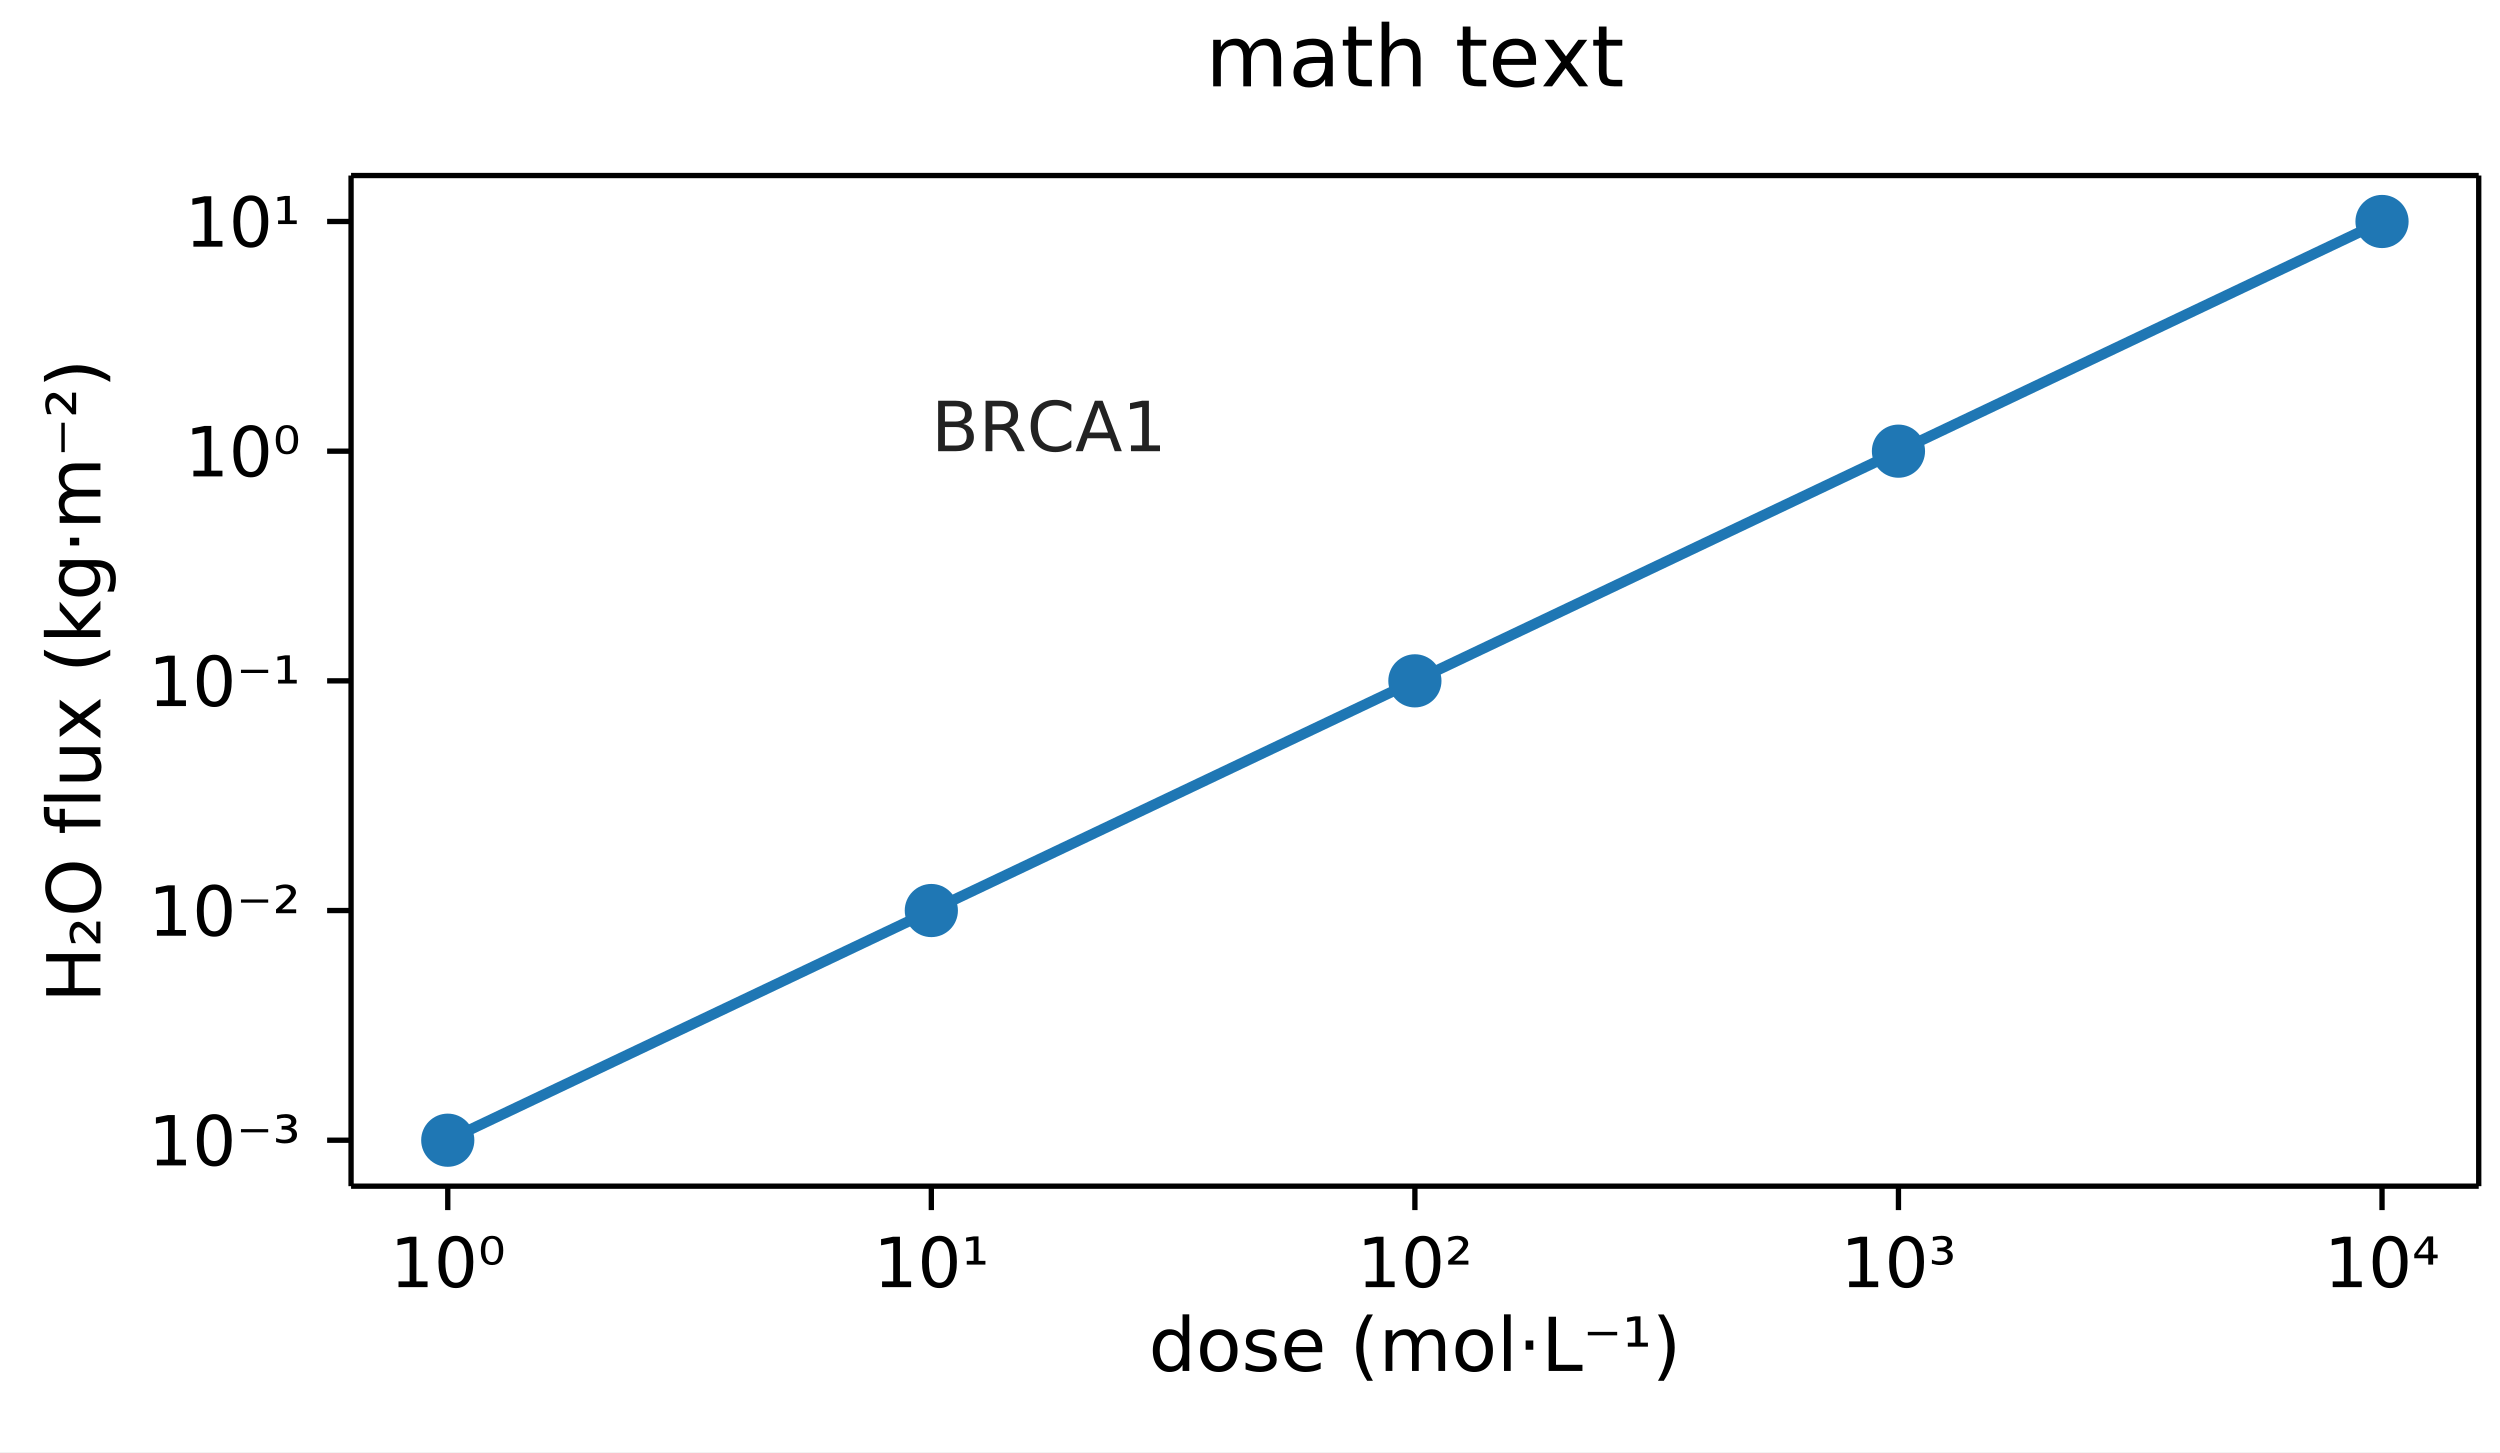
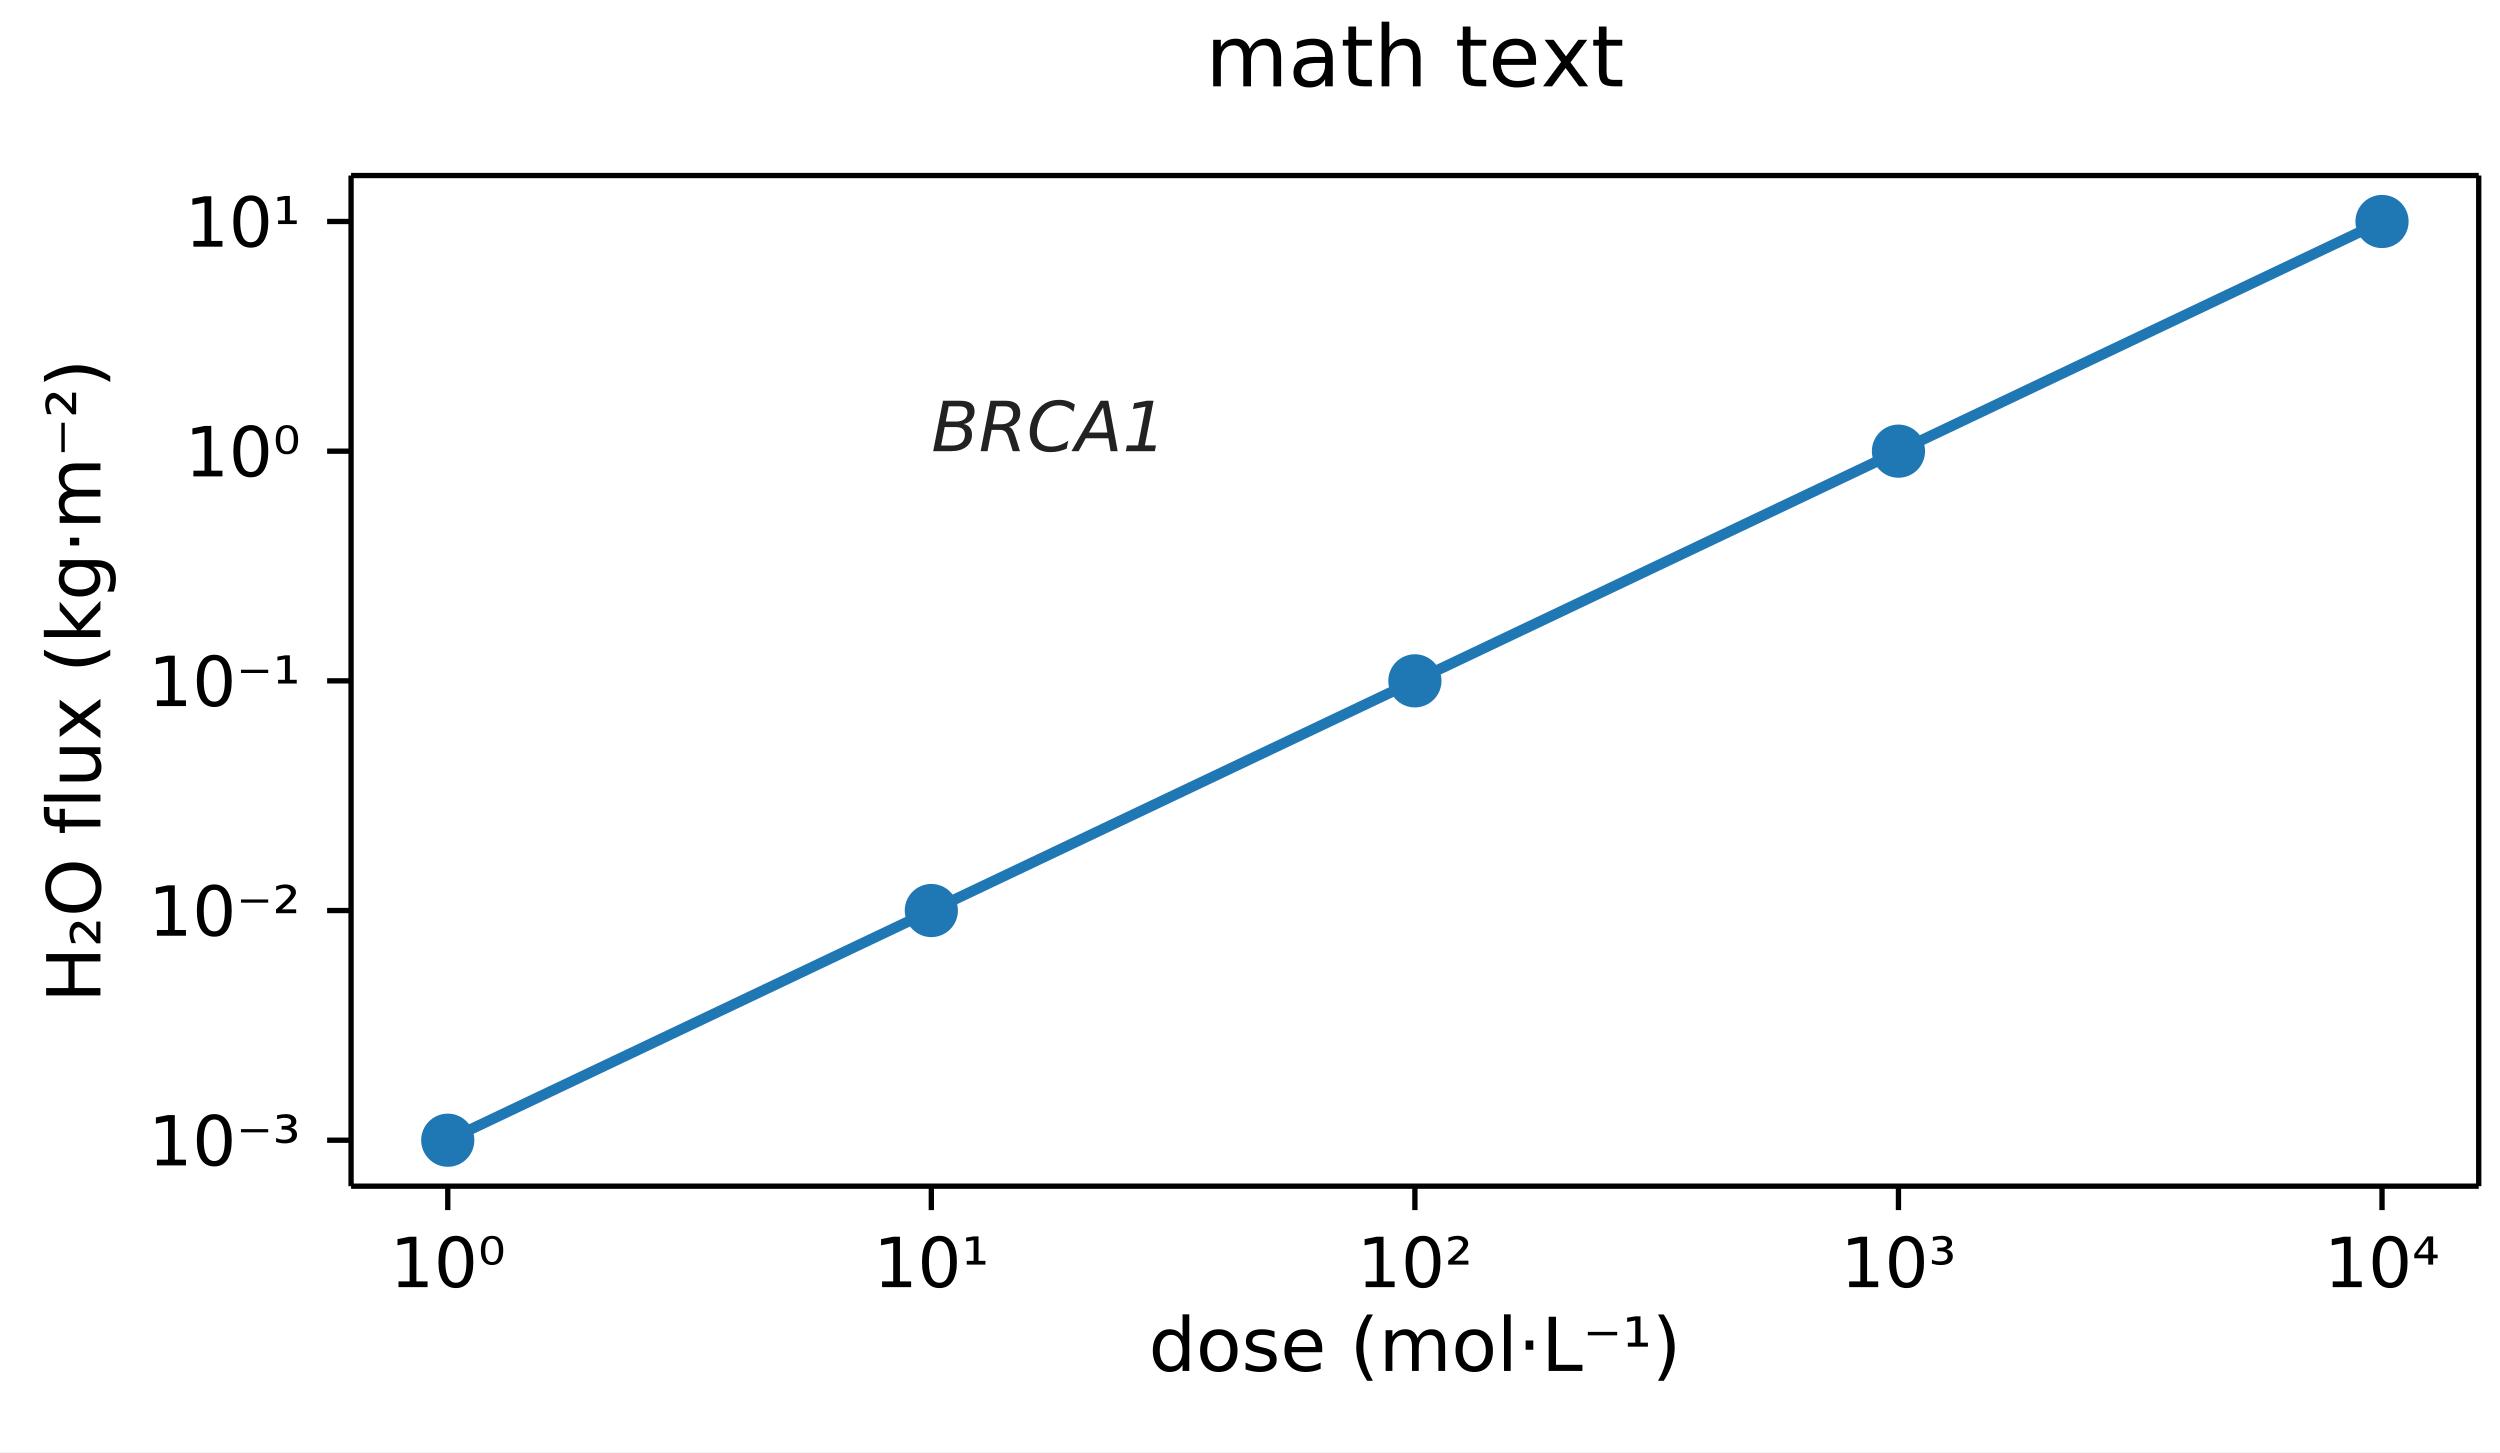
<svg xmlns="http://www.w3.org/2000/svg" width="470" height="273" viewBox="0 0 470 273" font-family="DejaVu Sans, Bitstream Vera Sans, Verdana, Arial, sans-serif" font-size="11" data-plotlet-version="0.6.0" data-plotlet-schema="2" data-plotlet-kind="layout">
  <rect width="470" height="273" fill="#fff" />
  <g transform="translate(4,4)">
    <g transform="translate(62.00,29.00)" data-plotlet-kind="panel" data-plotlet-title="math text" data-plotlet-xlabel="dose (mol·L⁻¹)" data-plotlet-ylabel="H₂O flux (kg·m⁻²)" data-plotlet-xscale="log" data-plotlet-yscale="log" data-plotlet-xlim="0.6309573445,15848.93192" data-plotlet-ylim="0.0006309573445,15.84893192" data-plotlet-panel-bbox="4,4,462,265" data-plotlet-data-area="62,29,400,190">
      <svg x="0" y="0" width="400" height="190" overflow="hidden">
        <g class="plotlet-artist" data-plotlet-type="line" data-plotlet-index="0" data-plotlet-color="#1f77b4" data-plotlet-n="5" data-plotlet-x-min="1" data-plotlet-x-max="10000" data-plotlet-y-min="0.001" data-plotlet-y-max="10" data-plotlet-marker="o">
          <path d="M18.18,181.36L109.09,138.18L200.00,95.00L290.91,51.82L381.82,8.64" fill="none" stroke="#1f77b4" stroke-width="2.00" />
          <circle cx="18.18" cy="181.36" r="5.00" fill="#1f77b4" />
          <circle cx="109.09" cy="138.18" r="5.00" fill="#1f77b4" />
          <circle cx="200.00" cy="95.00" r="5.00" fill="#1f77b4" />
          <circle cx="290.91" cy="51.82" r="5.00" fill="#1f77b4" />
          <circle cx="381.82" cy="8.64" r="5.00" fill="#1f77b4" />
        </g>
      </svg>
      <g class="plotlet-artist" data-plotlet-type="text" data-plotlet-index="1" data-plotlet-color="#222222" data-plotlet-n="1" data-plotlet-x-min="10" data-plotlet-x-max="10" data-plotlet-y-min="1" data-plotlet-y-max="1">
-         <path d="M111.65 47.29V50.76H113.71Q114.74 50.76 115.24 50.34Q115.74 49.91 115.74 49.03Q115.74 48.14 115.24 47.71Q114.74 47.29 113.71 47.29ZM111.65 43.39V46.25H113.55Q114.49 46.25 114.95 45.90Q115.41 45.55 115.41 44.82Q115.41 44.11 114.95 43.75Q114.49 43.39 113.55 43.39ZM110.37 42.34H113.64Q115.11 42.34 115.90 42.95Q116.70 43.56 116.70 44.68Q116.70 45.55 116.29 46.07Q115.88 46.58 115.10 46.71Q116.04 46.91 116.57 47.56Q117.09 48.20 117.09 49.16Q117.09 50.43 116.23 51.13Q115.36 51.82 113.77 51.82H110.37ZM123.78 47.37Q124.19 47.51 124.58 47.97Q124.97 48.43 125.37 49.23L126.67 51.82H125.29L124.08 49.39Q123.61 48.43 123.17 48.12Q122.73 47.81 121.96 47.81H120.57V51.82H119.29V42.34H122.18Q123.80 42.34 124.60 43.02Q125.40 43.70 125.40 45.07Q125.40 45.97 124.99 46.56Q124.57 47.15 123.78 47.37ZM120.57 43.39V46.76H122.18Q123.11 46.76 123.58 46.33Q124.05 45.90 124.05 45.07Q124.05 44.24 123.58 43.82Q123.11 43.39 122.18 43.39ZM135.41 43.07V44.42Q134.77 43.82 134.03 43.52Q133.30 43.22 132.48 43.22Q130.85 43.22 129.99 44.22Q129.12 45.21 129.12 47.09Q129.12 48.96 129.99 49.96Q130.85 50.95 132.48 50.95Q133.30 50.95 134.03 50.65Q134.77 50.35 135.41 49.75V51.09Q134.74 51.55 133.99 51.77Q133.24 52.00 132.40 52.00Q130.25 52.00 129.01 50.69Q127.77 49.37 127.77 47.09Q127.77 44.80 129.01 43.49Q130.25 42.17 132.40 42.17Q133.25 42.17 134.00 42.40Q134.75 42.62 135.41 43.07ZM140.56 43.60 138.82 48.32H142.31ZM139.84 42.34H141.29L144.90 51.82H143.57L142.71 49.39H138.44L137.57 51.82H136.22ZM146.62 50.74H148.72V43.51L146.44 43.97V42.80L148.71 42.34H149.99V50.74H152.08V51.82H146.62Z" fill="#222222" />
+         <path d="M111.29 42.34H114.56Q115.90 42.34 116.56 42.84Q117.22 43.33 117.22 44.33Q117.22 45.24 116.65 45.91Q116.08 46.57 115.16 46.71Q115.95 46.89 116.34 47.39Q116.73 47.89 116.73 48.73Q116.73 50.16 115.68 50.99Q114.62 51.82 112.79 51.82H109.44ZM111.60 47.29 110.93 50.76H112.99Q114.15 50.76 114.78 50.23Q115.41 49.70 115.41 48.73Q115.41 47.98 114.99 47.64Q114.58 47.29 113.65 47.29ZM112.35 43.39 111.80 46.25H113.71Q114.73 46.25 115.30 45.81Q115.88 45.36 115.88 44.58Q115.88 43.96 115.49 43.68Q115.10 43.39 114.25 43.39ZM121.28 43.39 120.64 46.76H122.29Q123.26 46.76 123.86 46.22Q124.46 45.69 124.46 44.82Q124.46 44.13 124.06 43.76Q123.65 43.39 122.90 43.39ZM123.64 47.27Q124.05 47.36 124.32 47.74Q124.59 48.11 124.94 49.23L125.75 51.82H124.40L123.65 49.39Q123.37 48.45 122.99 48.13Q122.62 47.81 121.84 47.81H120.43L119.65 51.82H118.36L120.21 42.34H123.09Q124.41 42.34 125.11 42.93Q125.81 43.53 125.81 44.65Q125.81 45.64 125.21 46.36Q124.62 47.08 123.64 47.27ZM136.07 43.07 135.81 44.42Q135.21 43.81 134.52 43.51Q133.84 43.21 133.05 43.21Q131.96 43.21 131.14 43.73Q130.32 44.25 129.72 45.32Q129.34 46.00 129.14 46.77Q128.94 47.53 128.94 48.31Q128.94 49.60 129.61 50.28Q130.28 50.96 131.56 50.96Q132.44 50.96 133.25 50.68Q134.06 50.40 134.83 49.83L134.53 51.35Q133.78 51.67 133.01 51.84Q132.23 52.00 131.46 52.00Q129.64 52.00 128.61 51.01Q127.59 50.02 127.59 48.26Q127.59 47.13 127.98 46.04Q128.37 44.94 129.10 44.04Q129.87 43.08 130.87 42.63Q131.86 42.17 133.18 42.17Q133.99 42.17 134.72 42.40Q135.45 42.62 136.07 43.07ZM140.91 42.34H142.36L144.12 51.82H142.78L142.38 49.39H138.12L136.78 51.82H135.43ZM141.37 43.60 138.71 48.32H142.19ZM145.86 50.74H147.95L149.37 43.45L147.00 43.90L147.22 42.80L149.58 42.34H150.86L149.23 50.74H151.32L151.11 51.82H145.65Z" fill="#222222" />
      </g>
      <line x1="0.00" x2="400.00" y1="0.00" y2="0.00" stroke="#000000" stroke-width="1.00" />
      <line x1="0.00" x2="400.00" y1="190.00" y2="190.00" stroke="#000000" stroke-width="1.00" />
      <line x1="0.00" x2="0.00" y1="0.00" y2="190.00" stroke="#000000" stroke-width="1.00" />
      <line x1="400.00" x2="400.00" y1="0.00" y2="190.00" stroke="#000000" stroke-width="1.00" />
      <line x1="18.18" x2="18.18" y1="190.00" y2="194.50" stroke="#000000" stroke-width="1.00" />
      <path d="M8.92 207.90H11.01V200.67L8.73 201.12V199.96L11.00 199.50H12.28V207.90H14.38V208.98H8.92ZM19.71 200.34Q18.72 200.34 18.22 201.32Q17.72 202.29 17.72 204.25Q17.72 206.20 18.22 207.17Q18.72 208.15 19.71 208.15Q20.71 208.15 21.20 207.17Q21.70 206.20 21.70 204.25Q21.70 202.29 21.20 201.32Q20.71 200.34 19.71 200.34ZM19.71 199.33Q21.30 199.33 22.14 200.59Q22.98 201.85 22.98 204.25Q22.98 206.64 22.14 207.90Q21.30 209.16 19.71 209.16Q18.12 209.16 17.27 207.90Q16.43 206.64 16.43 204.25Q16.43 201.85 17.27 200.59Q18.12 199.33 19.71 199.33ZM25.55 200.44Q25.22 200.99 25.22 202.08Q25.22 203.18 25.55 203.72Q25.87 204.27 26.51 204.27Q27.15 204.27 27.47 203.72Q27.79 203.18 27.79 202.08Q27.79 200.99 27.47 200.44Q27.15 199.89 26.51 199.89Q25.87 199.89 25.55 200.44ZM26.51 199.33Q27.53 199.33 28.07 200.03Q28.61 200.74 28.61 202.08Q28.61 203.42 28.07 204.13Q27.53 204.83 26.51 204.83Q25.48 204.83 24.94 204.13Q24.40 203.42 24.40 202.08Q24.40 200.74 24.94 200.03Q25.48 199.33 26.51 199.33Z" fill="#000" />
      <line x1="109.09" x2="109.09" y1="190.00" y2="194.50" stroke="#000000" stroke-width="1.00" />
      <path d="M99.83 207.90H101.92V200.67L99.64 201.12V199.96L101.91 199.50H103.19V207.90H105.29V208.98H99.83ZM110.62 200.34Q109.63 200.34 109.13 201.32Q108.63 202.29 108.63 204.25Q108.63 206.20 109.13 207.17Q109.63 208.15 110.62 208.15Q111.61 208.15 112.11 207.17Q112.61 206.20 112.61 204.25Q112.61 202.29 112.11 201.32Q111.61 200.34 110.62 200.34ZM110.62 199.33Q112.21 199.33 113.05 200.59Q113.89 201.85 113.89 204.25Q113.89 206.64 113.05 207.90Q112.21 209.16 110.62 209.16Q109.02 209.16 108.18 207.90Q107.34 206.64 107.34 204.25Q107.34 201.85 108.18 200.59Q109.02 199.33 110.62 199.33ZM115.75 204.04H117.04V200.16L115.63 200.42V199.68L117.09 199.44H117.96V204.04H119.26V204.74H115.75Z" fill="#000" />
      <line x1="200.00" x2="200.00" y1="190.00" y2="194.50" stroke="#000000" stroke-width="1.00" />
      <path d="M190.74 207.90H192.83V200.67L190.55 201.12V199.96L192.82 199.50H194.10V207.90H196.19V208.98H190.74ZM201.53 200.34Q200.54 200.34 200.04 201.32Q199.54 202.29 199.54 204.25Q199.54 206.20 200.04 207.17Q200.54 208.15 201.53 208.15Q202.52 208.15 203.02 207.17Q203.52 206.20 203.52 204.25Q203.52 202.29 203.02 201.32Q202.52 200.34 201.53 200.34ZM201.53 199.33Q203.12 199.33 203.96 200.59Q204.80 201.85 204.80 204.25Q204.80 206.64 203.96 207.90Q203.12 209.16 201.53 209.16Q199.93 209.16 199.09 207.90Q198.25 206.64 198.25 204.25Q198.25 201.85 199.09 200.59Q199.93 199.33 201.53 199.33ZM207.37 204.01H210.06V204.74H206.26V204.04Q206.48 203.84 206.88 203.49Q209.06 201.55 209.06 200.95Q209.06 200.53 208.73 200.28Q208.40 200.02 207.86 200.02Q207.53 200.02 207.14 200.13Q206.76 200.24 206.30 200.46V199.68Q206.79 199.51 207.21 199.42Q207.63 199.33 207.99 199.33Q208.92 199.33 209.47 199.75Q210.02 200.17 210.02 200.85Q210.02 201.73 207.92 203.54Q207.56 203.84 207.37 204.01Z" fill="#000" />
      <line x1="290.91" x2="290.91" y1="190.00" y2="194.50" stroke="#000000" stroke-width="1.00" />
      <path d="M281.64 207.90H283.74V200.67L281.46 201.12V199.96L283.73 199.50H285.01V207.90H287.10V208.98H281.64ZM292.44 200.34Q291.45 200.34 290.95 201.32Q290.45 202.29 290.45 204.25Q290.45 206.20 290.95 207.17Q291.45 208.15 292.44 208.15Q293.43 208.15 293.93 207.17Q294.43 206.20 294.43 204.25Q294.43 202.29 293.93 201.32Q293.43 200.34 292.44 200.34ZM292.44 199.33Q294.03 199.33 294.87 200.59Q295.71 201.85 295.71 204.25Q295.71 206.64 294.87 207.90Q294.03 209.16 292.44 209.16Q290.84 209.16 290.00 207.90Q289.16 206.64 289.16 204.25Q289.16 201.85 290.00 200.59Q290.84 199.33 292.44 199.33ZM299.90 201.87Q300.48 201.98 300.81 202.33Q301.13 202.67 301.13 203.19Q301.13 203.98 300.52 204.41Q299.92 204.83 298.80 204.83Q298.43 204.83 298.04 204.77Q297.64 204.70 297.20 204.57V203.80Q297.53 203.98 297.90 204.06Q298.28 204.14 298.71 204.14Q299.40 204.14 299.78 203.89Q300.16 203.64 300.16 203.19Q300.16 202.72 299.81 202.48Q299.46 202.24 298.77 202.24H298.22V201.56H298.82Q299.42 201.56 299.73 201.36Q300.03 201.16 300.03 200.78Q300.03 200.41 299.72 200.21Q299.40 200.02 298.80 200.02Q298.54 200.02 298.22 200.08Q297.89 200.13 297.38 200.28V199.55Q297.84 199.44 298.25 199.39Q298.66 199.33 299.01 199.33Q299.92 199.33 300.46 199.70Q300.99 200.08 300.99 200.71Q300.99 201.14 300.71 201.45Q300.42 201.75 299.90 201.87Z" fill="#000" />
      <line x1="381.82" x2="381.82" y1="190.00" y2="194.50" stroke="#000000" stroke-width="1.00" />
      <path d="M372.55 207.90H374.65V200.67L372.37 201.12V199.96L374.64 199.50H375.92V207.90H378.01V208.98H372.55ZM383.34 200.34Q382.35 200.34 381.86 201.32Q381.36 202.29 381.36 204.25Q381.36 206.20 381.86 207.17Q382.35 208.15 383.34 208.15Q384.34 208.15 384.84 207.17Q385.34 206.20 385.34 204.25Q385.34 202.29 384.84 201.32Q384.34 200.34 383.34 200.34ZM383.34 199.33Q384.94 199.33 385.78 200.59Q386.62 201.85 386.62 204.25Q386.62 206.64 385.78 207.90Q384.94 209.16 383.34 209.16Q381.75 209.16 380.91 207.90Q380.07 206.64 380.07 204.25Q380.07 201.85 380.91 200.59Q381.75 199.33 383.34 199.33ZM390.51 200.20 388.55 202.86H390.51ZM390.37 199.44H391.43V202.86H392.28V203.56H391.43V204.74H390.51V203.56H387.88V202.79Z" fill="#000" />
      <line x1="0.00" x2="-4.50" y1="181.36" y2="181.36" stroke="#000000" stroke-width="1.00" />
      <path d="M-36.50 185.02H-34.41V177.79L-36.69 178.25V177.08L-34.42 176.63H-33.14V185.02H-31.04V186.10H-36.50ZM-25.71 177.47Q-26.70 177.47 -27.20 178.44Q-27.70 179.42 -27.70 181.37Q-27.70 183.32 -27.20 184.30Q-26.70 185.27 -25.71 185.27Q-24.72 185.27 -24.22 184.30Q-23.72 183.32 -23.72 181.37Q-23.72 179.42 -24.22 178.44Q-24.72 177.47 -25.71 177.47ZM-25.71 176.45Q-24.12 176.45 -23.28 177.71Q-22.44 178.97 -22.44 181.37Q-22.44 183.77 -23.28 185.03Q-24.12 186.29 -25.71 186.29Q-27.31 186.29 -28.15 185.03Q-28.99 183.77 -28.99 181.37Q-28.99 178.97 -28.15 177.71Q-27.31 176.45 -25.71 176.45ZM-20.70 179.28H-15.58V179.88H-20.70ZM-11.39 178.99Q-10.80 179.11 -10.48 179.45Q-10.16 179.80 -10.16 180.32Q-10.16 181.11 -10.76 181.53Q-11.37 181.96 -12.49 181.96Q-12.85 181.96 -13.25 181.89Q-13.65 181.82 -14.09 181.70V180.93Q-13.76 181.10 -13.38 181.18Q-13.00 181.27 -12.58 181.27Q-11.89 181.27 -11.51 181.01Q-11.12 180.76 -11.12 180.32Q-11.12 179.85 -11.48 179.61Q-11.83 179.37 -12.52 179.37H-13.06V178.68H-12.46Q-11.87 178.68 -11.56 178.48Q-11.25 178.28 -11.25 177.90Q-11.25 177.53 -11.57 177.34Q-11.89 177.15 -12.49 177.15Q-12.74 177.15 -13.07 177.20Q-13.39 177.26 -13.91 177.41V176.68Q-13.44 176.57 -13.04 176.51Q-12.63 176.45 -12.28 176.45Q-11.37 176.45 -10.83 176.83Q-10.29 177.20 -10.29 177.83Q-10.29 178.27 -10.58 178.57Q-10.86 178.88 -11.39 178.99Z" fill="#000" />
      <line x1="0.00" x2="-4.50" y1="138.18" y2="138.18" stroke="#000000" stroke-width="1.00" />
      <path d="M-36.50 141.84H-34.41V134.61L-36.69 135.07V133.90L-34.42 133.44H-33.14V141.84H-31.04V142.92H-36.50ZM-25.71 134.29Q-26.70 134.29 -27.20 135.26Q-27.70 136.24 -27.70 138.19Q-27.70 140.14 -27.20 141.11Q-26.70 142.09 -25.71 142.09Q-24.72 142.09 -24.22 141.11Q-23.72 140.14 -23.72 138.19Q-23.72 136.24 -24.22 135.26Q-24.72 134.29 -25.71 134.29ZM-25.71 133.27Q-24.12 133.27 -23.28 134.53Q-22.44 135.79 -22.44 138.19Q-22.44 140.58 -23.28 141.84Q-24.12 143.10 -25.71 143.10Q-27.31 143.10 -28.15 141.84Q-28.99 140.58 -28.99 138.19Q-28.99 135.79 -28.15 134.53Q-27.31 133.27 -25.71 133.27ZM-20.70 136.10H-15.58V136.70H-20.70ZM-13.01 137.96H-10.32V138.68H-14.11V137.98Q-13.90 137.79 -13.50 137.43Q-11.32 135.49 -11.32 134.90Q-11.32 134.48 -11.65 134.22Q-11.98 133.96 -12.52 133.96Q-12.85 133.96 -13.23 134.07Q-13.62 134.19 -14.08 134.41V133.63Q-13.59 133.45 -13.17 133.36Q-12.74 133.27 -12.38 133.27Q-11.46 133.27 -10.91 133.69Q-10.36 134.11 -10.36 134.80Q-10.36 135.68 -12.46 137.48Q-12.81 137.79 -13.01 137.96Z" fill="#000" />
      <line x1="0.00" x2="-4.50" y1="95.00" y2="95.00" stroke="#000000" stroke-width="1.00" />
      <path d="M-36.50 98.66H-34.41V91.43L-36.69 91.89V90.72L-34.42 90.26H-33.14V98.66H-31.04V99.74H-36.50ZM-25.71 91.11Q-26.70 91.11 -27.20 92.08Q-27.70 93.05 -27.70 95.01Q-27.70 96.96 -27.20 97.93Q-26.70 98.91 -25.71 98.91Q-24.72 98.91 -24.22 97.93Q-23.72 96.96 -23.72 95.01Q-23.72 93.05 -24.22 92.08Q-24.72 91.11 -25.71 91.11ZM-25.71 90.09Q-24.12 90.09 -23.28 91.35Q-22.44 92.61 -22.44 95.01Q-22.44 97.40 -23.28 98.66Q-24.12 99.92 -25.71 99.92Q-27.31 99.92 -28.15 98.66Q-28.99 97.40 -28.99 95.01Q-28.99 92.61 -28.15 91.35Q-27.31 90.09 -25.71 90.09ZM-20.70 92.91H-15.58V93.52H-20.70ZM-13.72 94.80H-12.43V90.92L-13.84 91.18V90.45L-12.38 90.20H-11.51V94.80H-10.21V95.50H-13.72Z" fill="#000" />
      <line x1="0.00" x2="-4.50" y1="51.82" y2="51.82" stroke="#000000" stroke-width="1.00" />
      <path d="M-29.64 55.48H-27.55V48.25L-29.83 48.70V47.54L-27.56 47.08H-26.28V55.48H-24.18V56.56H-29.64ZM-18.85 47.92Q-19.84 47.92 -20.34 48.90Q-20.84 49.87 -20.84 51.83Q-20.84 53.78 -20.34 54.75Q-19.84 55.73 -18.85 55.73Q-17.85 55.73 -17.36 54.75Q-16.86 53.78 -16.86 51.83Q-16.86 49.87 -17.36 48.90Q-17.85 47.92 -18.85 47.92ZM-18.85 46.91Q-17.26 46.91 -16.42 48.17Q-15.57 49.43 -15.57 51.83Q-15.57 54.22 -16.42 55.48Q-17.26 56.74 -18.85 56.74Q-20.44 56.74 -21.28 55.48Q-22.13 54.22 -22.13 51.83Q-22.13 49.43 -21.28 48.17Q-20.44 46.91 -18.85 46.91ZM-13.01 48.02Q-13.33 48.57 -13.33 49.66Q-13.33 50.75 -13.01 51.30Q-12.69 51.85 -12.05 51.85Q-11.41 51.85 -11.09 51.30Q-10.77 50.75 -10.77 49.66Q-10.77 48.57 -11.09 48.02Q-11.41 47.47 -12.05 47.47Q-12.69 47.47 -13.01 48.02ZM-12.05 46.91Q-11.03 46.91 -10.49 47.61Q-9.95 48.32 -9.95 49.66Q-9.95 51.00 -10.49 51.71Q-11.03 52.41 -12.05 52.41Q-13.08 52.41 -13.62 51.71Q-14.16 51.00 -14.16 49.66Q-14.16 48.32 -13.62 47.61Q-13.08 46.91 -12.05 46.91Z" fill="#000" />
      <line x1="0.00" x2="-4.50" y1="8.64" y2="8.64" stroke="#000000" stroke-width="1.00" />
      <path d="M-29.64 12.30H-27.55V5.07L-29.83 5.52V4.35L-27.56 3.90H-26.28V12.30H-24.18V13.37H-29.64ZM-18.85 4.74Q-19.84 4.74 -20.34 5.72Q-20.84 6.69 -20.84 8.65Q-20.84 10.59 -20.34 11.57Q-19.84 12.54 -18.85 12.54Q-17.85 12.54 -17.36 11.57Q-16.86 10.59 -16.86 8.65Q-16.86 6.69 -17.36 5.72Q-17.85 4.74 -18.85 4.74ZM-18.85 3.73Q-17.26 3.73 -16.42 4.99Q-15.57 6.25 -15.57 8.65Q-15.57 11.04 -16.42 12.30Q-17.26 13.56 -18.85 13.56Q-20.44 13.56 -21.28 12.30Q-22.13 11.04 -22.13 8.65Q-22.13 6.25 -21.28 4.99Q-20.44 3.73 -18.85 3.73ZM-13.72 8.44H-12.43V4.56L-13.84 4.82V4.08L-12.38 3.83H-11.51V8.44H-10.21V9.13H-13.72Z" fill="#000" />
      <path d="M156.32 218.25V214.10H157.58V224.74H156.32V223.59Q155.92 224.28 155.32 224.61Q154.71 224.94 153.86 224.94Q152.48 224.94 151.60 223.83Q150.73 222.72 150.73 220.92Q150.73 219.12 151.60 218.01Q152.48 216.90 153.86 216.90Q154.71 216.90 155.32 217.23Q155.92 217.56 156.32 218.25ZM152.03 220.92Q152.03 222.31 152.60 223.10Q153.17 223.89 154.17 223.89Q155.17 223.89 155.74 223.10Q156.32 222.31 156.32 220.92Q156.32 219.53 155.74 218.74Q155.17 217.95 154.17 217.95Q153.17 217.95 152.60 218.74Q152.03 219.53 152.03 220.92ZM163.13 217.97Q162.12 217.97 161.53 218.76Q160.95 219.55 160.95 220.92Q160.95 222.29 161.53 223.08Q162.12 223.87 163.13 223.87Q164.14 223.87 164.73 223.08Q165.31 222.29 165.31 220.92Q165.31 219.56 164.73 218.76Q164.14 217.97 163.13 217.97ZM163.13 216.90Q164.77 216.90 165.71 217.97Q166.65 219.03 166.65 220.92Q166.65 222.80 165.71 223.87Q164.77 224.94 163.13 224.94Q161.49 224.94 160.55 223.87Q159.62 222.80 159.62 220.92Q159.62 219.03 160.55 217.97Q161.49 216.90 163.13 216.90ZM173.61 217.31V218.50Q173.08 218.23 172.51 218.09Q171.93 217.95 171.32 217.95Q170.38 217.95 169.91 218.24Q169.44 218.53 169.44 219.10Q169.44 219.54 169.78 219.79Q170.11 220.04 171.12 220.26L171.56 220.36Q172.90 220.65 173.46 221.17Q174.02 221.69 174.02 222.63Q174.02 223.70 173.18 224.32Q172.33 224.94 170.86 224.94Q170.24 224.94 169.58 224.82Q168.91 224.70 168.17 224.46V223.16Q168.87 223.52 169.55 223.71Q170.22 223.89 170.89 223.89Q171.77 223.89 172.25 223.58Q172.73 223.28 172.73 222.72Q172.73 222.21 172.39 221.94Q172.04 221.67 170.87 221.41L170.43 221.31Q169.27 221.06 168.75 220.55Q168.23 220.04 168.23 219.16Q168.23 218.08 168.99 217.49Q169.76 216.90 171.17 216.90Q171.86 216.90 172.48 217.00Q173.09 217.11 173.61 217.31ZM182.58 220.60V221.21H176.79Q176.87 222.51 177.57 223.19Q178.28 223.87 179.53 223.87Q180.25 223.87 180.93 223.70Q181.61 223.52 182.28 223.16V224.35Q181.60 224.64 180.89 224.79Q180.18 224.94 179.45 224.94Q177.62 224.94 176.55 223.87Q175.48 222.81 175.48 220.99Q175.48 219.11 176.49 218.00Q177.51 216.90 179.23 216.90Q180.78 216.90 181.68 217.90Q182.58 218.89 182.58 220.60ZM181.32 220.23Q181.30 219.20 180.74 218.58Q180.18 217.97 179.25 217.97Q178.19 217.97 177.56 218.56Q176.93 219.16 176.83 220.24ZM192.11 214.12Q191.20 215.69 190.75 217.23Q190.31 218.77 190.31 220.35Q190.31 221.92 190.75 223.47Q191.20 225.02 192.11 226.59H191.02Q189.99 224.98 189.48 223.43Q188.97 221.88 188.97 220.35Q188.97 218.82 189.48 217.28Q189.99 215.73 191.02 214.12ZM200.51 218.55Q200.98 217.71 201.64 217.30Q202.30 216.90 203.19 216.90Q204.38 216.90 205.03 217.74Q205.68 218.58 205.68 220.12V224.74H204.42V220.16Q204.42 219.06 204.03 218.53Q203.64 217.99 202.84 217.99Q201.86 217.99 201.29 218.64Q200.72 219.29 200.72 220.41V224.74H199.46V220.16Q199.46 219.05 199.07 218.52Q198.68 217.99 197.87 217.99Q196.90 217.99 196.34 218.65Q195.77 219.30 195.77 220.41V224.74H194.50V217.08H195.77V218.27Q196.20 217.57 196.80 217.24Q197.40 216.90 198.23 216.90Q199.06 216.90 199.65 217.32Q200.23 217.75 200.51 218.55ZM211.16 217.97Q210.14 217.97 209.56 218.76Q208.97 219.55 208.97 220.92Q208.97 222.29 209.55 223.08Q210.14 223.87 211.16 223.87Q212.16 223.87 212.75 223.08Q213.34 222.29 213.34 220.92Q213.34 219.56 212.75 218.76Q212.16 217.97 211.16 217.97ZM211.16 216.90Q212.80 216.90 213.73 217.97Q214.67 219.03 214.67 220.92Q214.67 222.80 213.73 223.87Q212.80 224.94 211.16 224.94Q209.51 224.94 208.58 223.87Q207.64 222.80 207.64 220.92Q207.64 219.03 208.58 217.97Q209.51 216.90 211.16 216.90ZM216.75 214.10H218.01V224.74H216.75ZM220.82 219.01H222.26V220.75H220.82ZM225.15 214.54H226.53V223.58H231.50V224.74H225.15ZM232.51 217.39H238.03V218.04H232.51ZM240.03 219.42H241.43V215.25L239.90 215.53V214.73L241.47 214.47H242.41V219.42H243.81V220.17H240.03ZM245.70 214.12H246.79Q247.82 215.73 248.33 217.28Q248.84 218.82 248.84 220.35Q248.84 221.88 248.33 223.43Q247.82 224.98 246.79 226.59H245.70Q246.61 225.02 247.06 223.47Q247.50 221.92 247.50 220.35Q247.50 218.77 247.06 217.23Q246.61 215.69 245.70 214.12Z" fill="#000" />
      <g transform="rotate(-90.00 -47.12 95.00)">
        <path d="M-106.26 84.79H-104.88V88.98H-99.86V84.79H-98.48V95.00H-99.86V90.14H-104.88V95.00H-106.26ZM-95.28 94.22H-92.38V95.00H-96.47V94.25Q-96.23 94.04 -95.80 93.65Q-93.45 91.57 -93.45 90.93Q-93.45 90.47 -93.81 90.20Q-94.16 89.92 -94.74 89.92Q-95.10 89.92 -95.52 90.04Q-95.93 90.16 -96.43 90.40V89.56Q-95.90 89.37 -95.45 89.27Q-94.99 89.18 -94.60 89.18Q-93.61 89.18 -93.02 89.63Q-92.42 90.08 -92.42 90.82Q-92.42 91.77 -94.68 93.71Q-95.07 94.04 -95.28 94.22ZM-85.98 85.73Q-87.48 85.73 -88.37 86.85Q-89.26 87.97 -89.26 89.91Q-89.26 91.83 -88.37 92.96Q-87.48 94.08 -85.98 94.08Q-84.48 94.08 -83.60 92.96Q-82.72 91.83 -82.72 89.91Q-82.72 87.97 -83.60 86.85Q-84.48 85.73 -85.98 85.73ZM-85.98 84.61Q-83.83 84.61 -82.55 86.05Q-81.26 87.49 -81.26 89.91Q-81.26 92.32 -82.55 93.76Q-83.83 95.20 -85.98 95.20Q-88.13 95.20 -89.42 93.76Q-90.71 92.33 -90.71 89.91Q-90.71 87.49 -89.42 86.05Q-88.13 84.61 -85.98 84.61ZM-70.83 84.36V85.41H-72.04Q-72.71 85.41 -72.98 85.68Q-73.24 85.96 -73.24 86.67V87.34H-71.17V88.32H-73.24V95.00H-74.50V88.32H-75.71V87.34H-74.50V86.81Q-74.50 85.53 -73.91 84.95Q-73.31 84.36 -72.02 84.36ZM-69.78 84.36H-68.52V95.00H-69.78ZM-66.02 91.98V87.34H-64.76V91.93Q-64.76 93.02 -64.34 93.56Q-63.91 94.10 -63.07 94.10Q-62.05 94.10 -61.46 93.46Q-60.87 92.81 -60.87 91.68V87.34H-59.61V95.00H-60.87V93.82Q-61.32 94.52 -61.93 94.86Q-62.53 95.20 -63.33 95.20Q-64.65 95.20 -65.34 94.38Q-66.02 93.56 -66.02 91.98ZM-62.85 87.16ZM-50.65 87.34 -53.42 91.07 -50.51 95.00H-51.99L-54.22 91.99L-56.45 95.00H-57.93L-54.96 90.99L-57.68 87.34H-56.20L-54.17 90.07L-52.14 87.34ZM-41.26 84.38Q-42.18 85.95 -42.62 87.49Q-43.06 89.03 -43.06 90.60Q-43.06 92.18 -42.62 93.73Q-42.17 95.28 -41.26 96.85H-42.35Q-43.38 95.24 -43.89 93.69Q-44.40 92.14 -44.40 90.60Q-44.40 89.08 -43.89 87.54Q-43.39 85.99 -42.35 84.38ZM-38.87 84.36H-37.60V90.65L-33.85 87.34H-32.24L-36.30 90.93L-32.07 95.00H-33.71L-37.60 91.26V95.00H-38.87ZM-25.67 91.08Q-25.67 89.72 -26.24 88.96Q-26.80 88.21 -27.82 88.21Q-28.83 88.21 -29.40 88.96Q-29.96 89.72 -29.96 91.08Q-29.96 92.44 -29.40 93.20Q-28.83 93.95 -27.82 93.95Q-26.80 93.95 -26.24 93.20Q-25.67 92.44 -25.67 91.08ZM-24.42 94.05Q-24.42 96.00 -25.28 96.96Q-26.15 97.91 -27.94 97.91Q-28.61 97.91 -29.19 97.81Q-29.78 97.71 -30.34 97.51V96.29Q-29.78 96.59 -29.24 96.73Q-28.70 96.87 -28.14 96.87Q-26.90 96.87 -26.29 96.23Q-25.67 95.58 -25.67 94.28V93.65Q-26.06 94.33 -26.67 94.67Q-27.28 95.00 -28.13 95.00Q-29.54 95.00 -30.40 93.93Q-31.26 92.85 -31.26 91.08Q-31.26 89.31 -30.40 88.23Q-29.54 87.16 -28.13 87.16Q-27.28 87.16 -26.67 87.49Q-26.06 87.83 -25.67 88.51V87.34H-24.42ZM-21.65 89.27H-20.21V91.01H-21.65ZM-11.41 88.81Q-10.94 87.97 -10.29 87.56Q-9.63 87.16 -8.74 87.16Q-7.55 87.16 -6.90 88.00Q-6.25 88.83 -6.25 90.38V95.00H-7.51V90.42Q-7.51 89.32 -7.90 88.79Q-8.29 88.25 -9.09 88.25Q-10.07 88.25 -10.64 88.90Q-11.20 89.55 -11.20 90.67V95.00H-12.47V90.42Q-12.47 89.31 -12.86 88.78Q-13.25 88.25 -14.06 88.25Q-15.02 88.25 -15.59 88.91Q-16.16 89.56 -16.16 90.67V95.00H-17.42V87.34H-16.16V88.53Q-15.73 87.83 -15.13 87.49Q-14.52 87.16 -13.70 87.16Q-12.86 87.16 -12.28 87.58Q-11.69 88.01 -11.41 88.81ZM-4.12 87.65H1.40V88.30H-4.12ZM4.16 89.65H7.06V90.43H2.98V89.68Q3.21 89.47 3.64 89.09Q5.99 87.00 5.99 86.36Q5.99 85.91 5.63 85.63Q5.28 85.35 4.70 85.35Q4.34 85.35 3.93 85.47Q3.51 85.59 3.02 85.83V84.99Q3.54 84.80 4.00 84.71Q4.45 84.61 4.84 84.61Q5.83 84.61 6.43 85.06Q7.02 85.51 7.02 86.25Q7.02 87.20 4.76 89.14Q4.38 89.47 4.16 89.65ZM9.07 84.38H10.16Q11.19 85.99 11.69 87.54Q12.20 89.08 12.20 90.60Q12.20 92.14 11.69 93.69Q11.19 95.24 10.16 96.85H9.07Q9.98 95.28 10.42 93.73Q10.87 92.18 10.87 90.60Q10.87 89.03 10.42 87.49Q9.98 85.95 9.07 84.38Z" fill="#000" />
      </g>
      <path d="M168.95 -23.84Q169.48 -24.81 170.23 -25.27Q170.98 -25.73 172.00 -25.73Q173.37 -25.73 174.11 -24.78Q174.85 -23.82 174.85 -22.05V-16.77H173.41V-22.01Q173.41 -23.27 172.96 -23.88Q172.52 -24.48 171.60 -24.48Q170.48 -24.48 169.84 -23.74Q169.19 -23.00 169.19 -21.72V-16.77H167.74V-22.01Q167.74 -23.27 167.30 -23.88Q166.85 -24.48 165.92 -24.48Q164.82 -24.48 164.17 -23.74Q163.52 -22.99 163.52 -21.72V-16.77H162.08V-25.52H163.52V-24.16Q164.02 -24.97 164.70 -25.35Q165.39 -25.73 166.34 -25.73Q167.29 -25.73 167.96 -25.25Q168.62 -24.77 168.95 -23.84ZM181.70 -21.17Q179.95 -21.17 179.28 -20.77Q178.61 -20.38 178.61 -19.41Q178.61 -18.65 179.11 -18.20Q179.62 -17.75 180.48 -17.75Q181.68 -17.75 182.40 -18.60Q183.12 -19.45 183.12 -20.85V-21.17ZM184.56 -21.77V-16.77H183.12V-18.10Q182.63 -17.30 181.90 -16.93Q181.16 -16.55 180.10 -16.55Q178.76 -16.55 177.96 -17.30Q177.17 -18.05 177.17 -19.32Q177.17 -20.80 178.16 -21.55Q179.15 -22.30 181.11 -22.30H183.12V-22.44Q183.12 -23.43 182.47 -23.97Q181.82 -24.52 180.64 -24.52Q179.89 -24.52 179.18 -24.34Q178.47 -24.16 177.81 -23.80V-25.12Q178.60 -25.43 179.34 -25.58Q180.09 -25.73 180.79 -25.73Q182.69 -25.73 183.62 -24.75Q184.56 -23.77 184.56 -21.77ZM188.95 -28.01V-25.52H191.91V-24.41H188.95V-19.66Q188.95 -18.59 189.24 -18.28Q189.53 -17.98 190.43 -17.98H191.91V-16.77H190.43Q188.77 -16.77 188.13 -17.39Q187.50 -18.02 187.50 -19.66V-24.41H186.45V-25.52H187.50V-28.01ZM201.07 -22.05V-16.77H199.63V-22.01Q199.63 -23.25 199.15 -23.87Q198.66 -24.48 197.70 -24.48Q196.53 -24.48 195.86 -23.74Q195.19 -23.00 195.19 -21.72V-16.77H193.74V-28.93H195.19V-24.16Q195.70 -24.95 196.40 -25.34Q197.10 -25.73 198.02 -25.73Q199.52 -25.73 200.30 -24.80Q201.07 -23.87 201.07 -22.05ZM210.45 -28.01V-25.52H213.41V-24.41H210.45V-19.66Q210.45 -18.59 210.74 -18.28Q211.03 -17.98 211.93 -17.98H213.41V-16.77H211.93Q210.27 -16.77 209.63 -17.39Q209.00 -18.02 209.00 -19.66V-24.41H207.95V-25.52H209.00V-28.01ZM222.78 -21.51V-20.80H216.17Q216.27 -19.32 217.07 -18.54Q217.87 -17.77 219.30 -17.77Q220.12 -17.77 220.90 -17.97Q221.68 -18.17 222.45 -18.58V-17.22Q221.67 -16.89 220.86 -16.72Q220.05 -16.55 219.21 -16.55Q217.12 -16.55 215.89 -17.77Q214.67 -18.98 214.67 -21.06Q214.67 -23.21 215.83 -24.47Q216.99 -25.73 218.96 -25.73Q220.73 -25.73 221.75 -24.60Q222.78 -23.46 222.78 -21.51ZM221.34 -21.93Q221.33 -23.11 220.68 -23.81Q220.04 -24.52 218.98 -24.52Q217.77 -24.52 217.05 -23.84Q216.33 -23.16 216.22 -21.92ZM232.41 -25.52 229.25 -21.27 232.58 -16.77H230.88L228.34 -20.21L225.79 -16.77H224.09L227.49 -21.35L224.38 -25.52H226.08L228.40 -22.41L230.72 -25.52ZM236.03 -28.01V-25.52H238.99V-24.41H236.03V-19.66Q236.03 -18.59 236.32 -18.28Q236.62 -17.98 237.52 -17.98H238.99V-16.77H237.52Q235.85 -16.77 235.22 -17.39Q234.59 -18.02 234.59 -19.66V-24.41H233.53V-25.52H234.59V-28.01Z" fill="#000" />
    </g>
  </g>
</svg>
